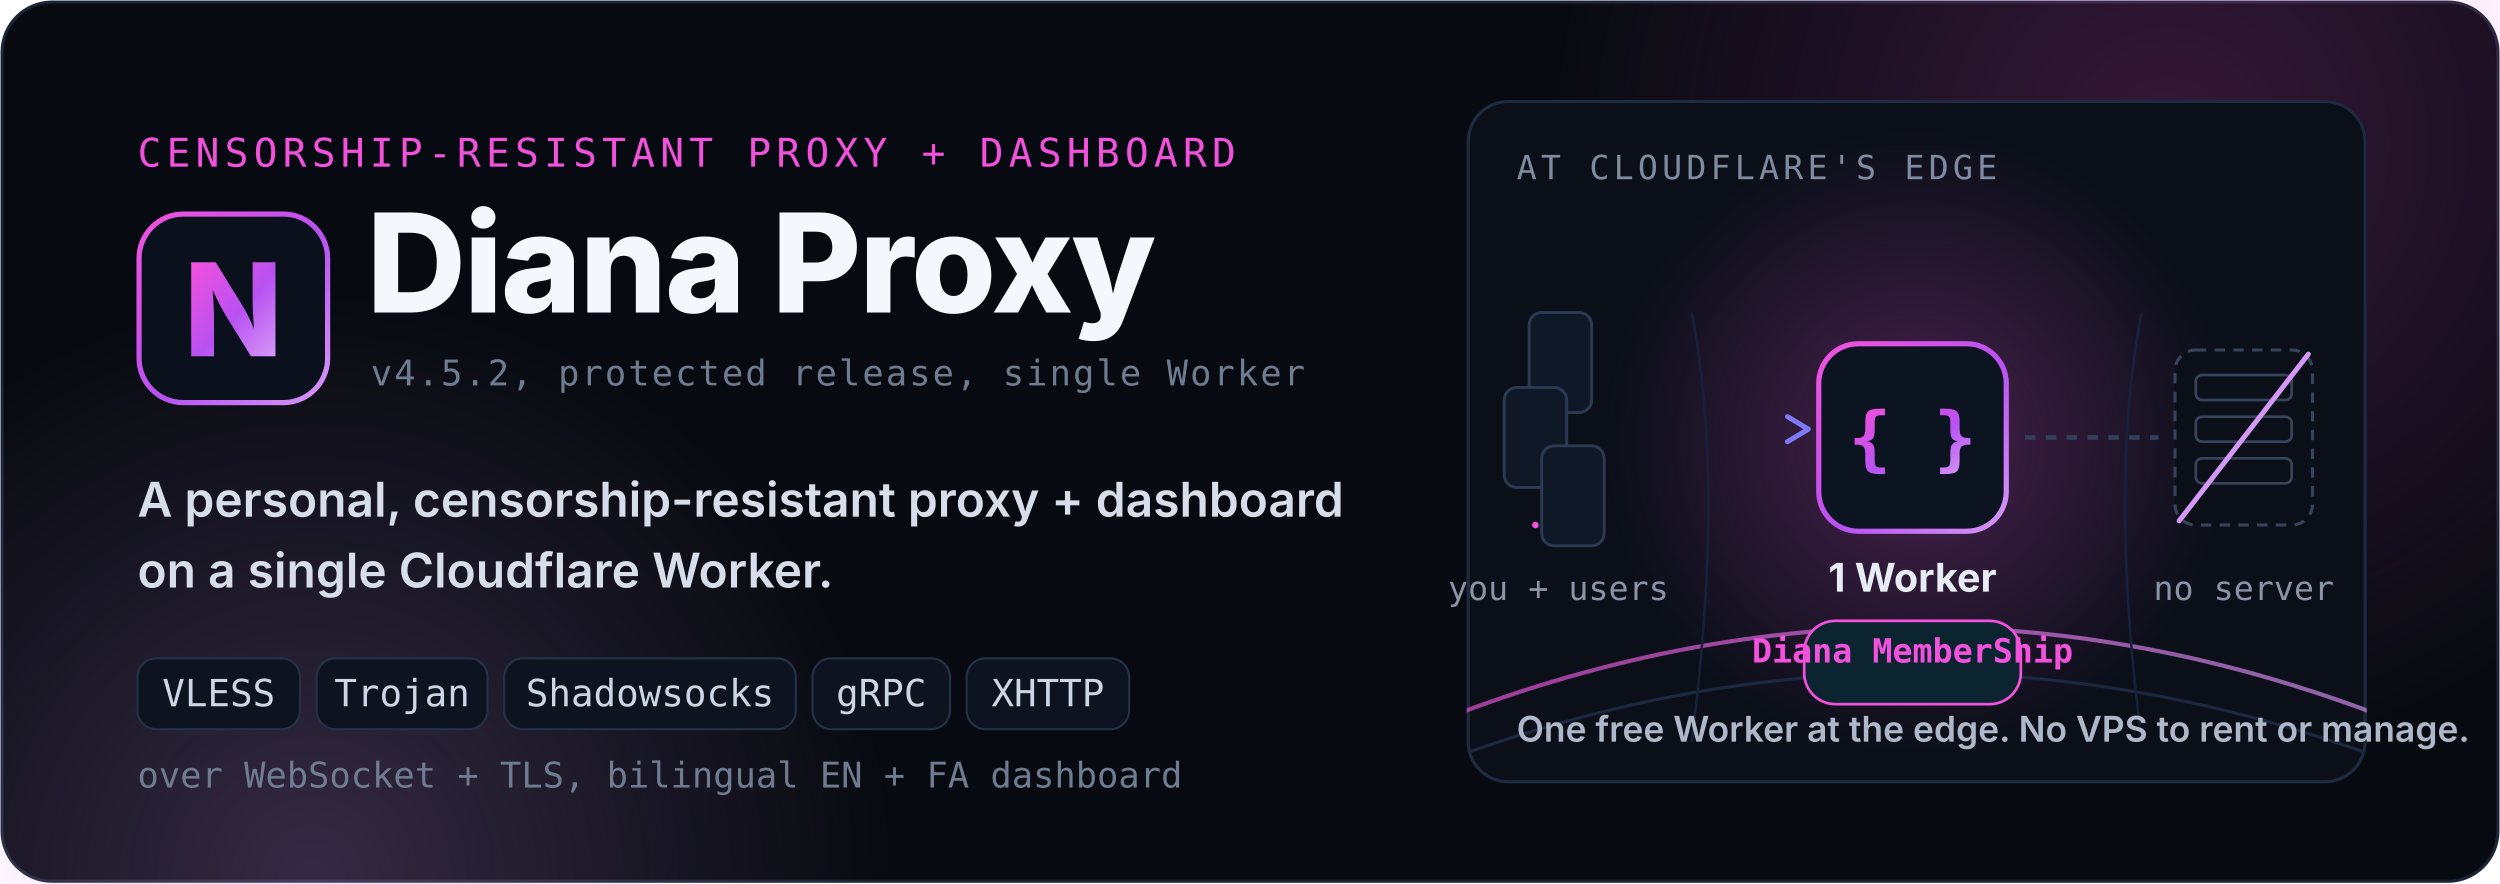
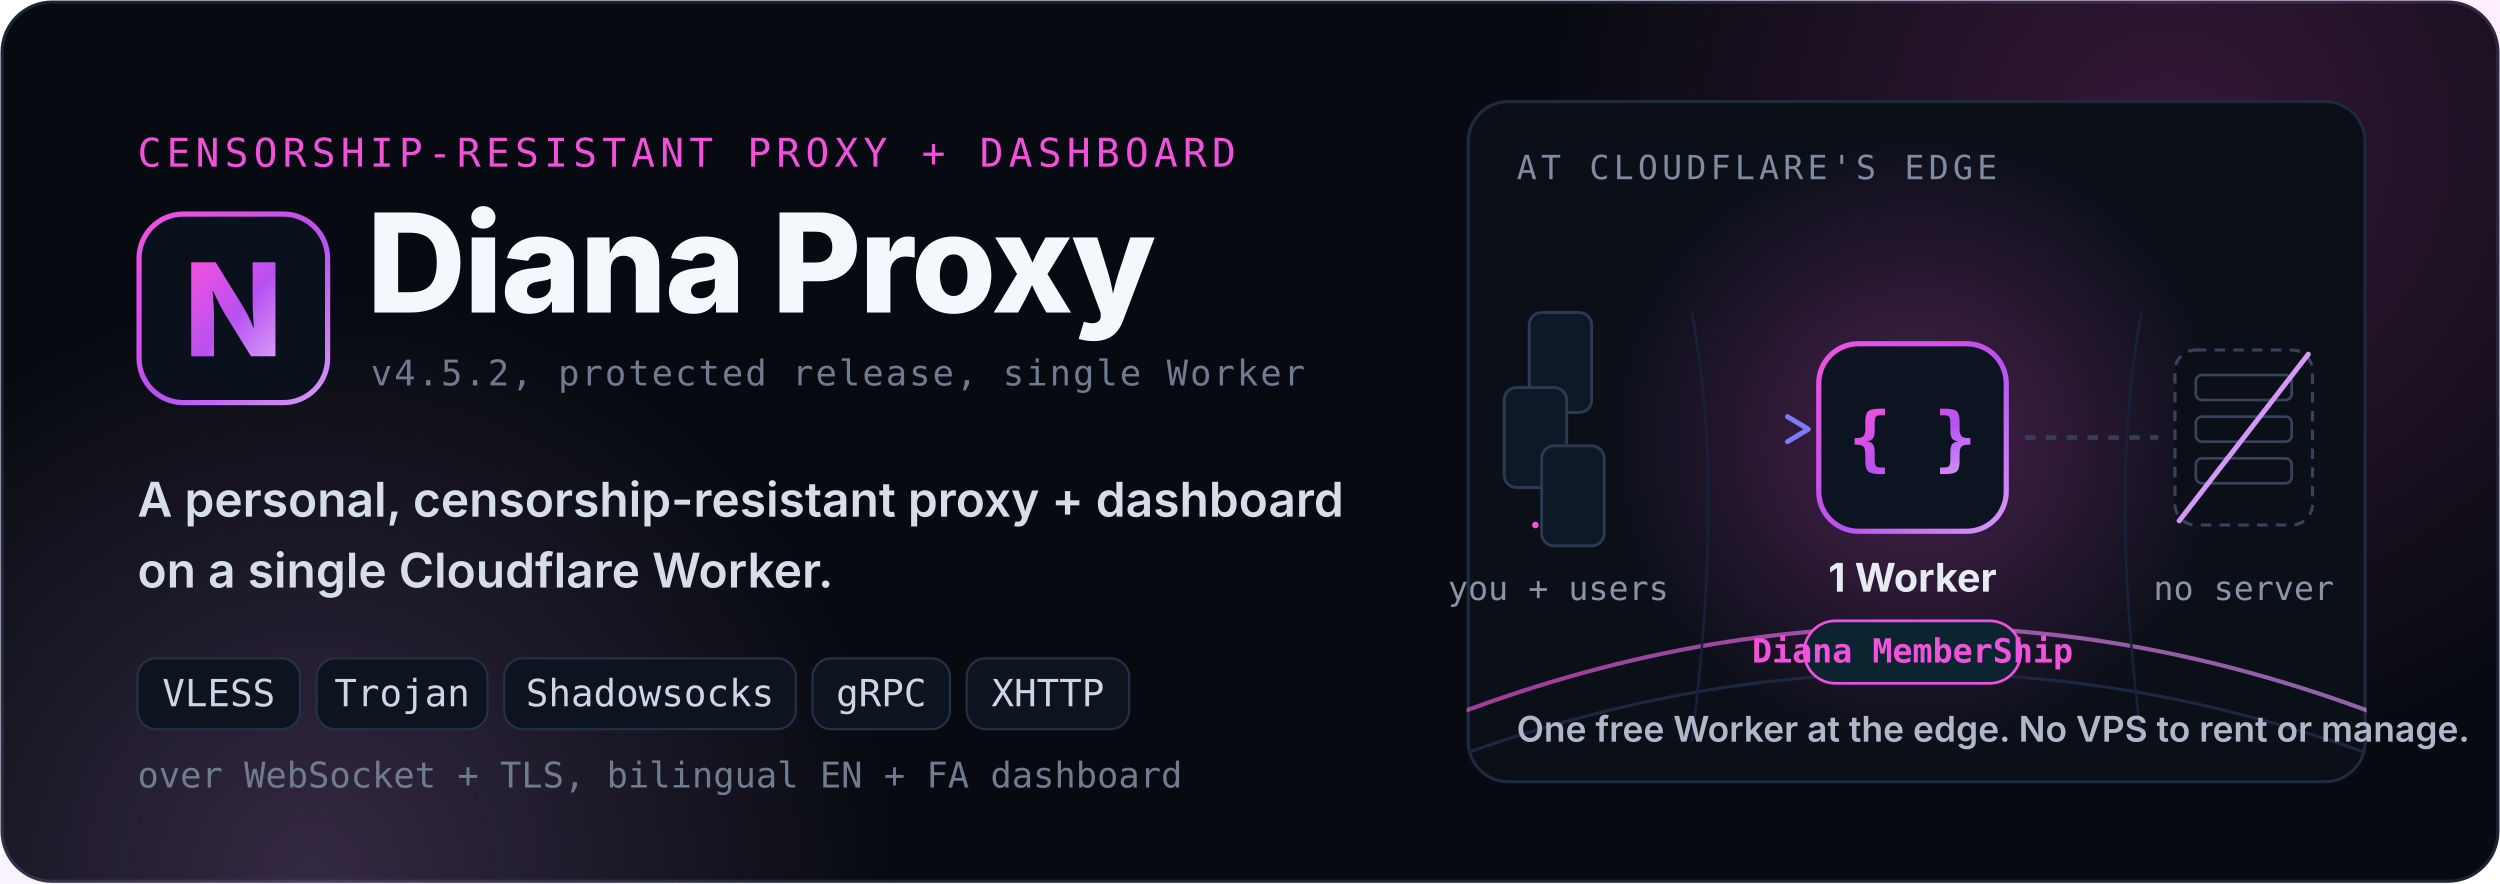
<svg xmlns="http://www.w3.org/2000/svg" width="1200" height="424" viewBox="0 0 1200 424" role="img" aria-labelledby="heroTitle heroDesc">
  <defs>
    <linearGradient id="DianaGrad" x1="0" y1="0" x2="1" y2="1">
      <stop offset="0" stop-color="#f251dc" />
      <stop offset="0.55" stop-color="#b851f2" />
      <stop offset="1" stop-color="#d598f7" />
    </linearGradient>
    <linearGradient id="DianaGradH" x1="0" y1="0" x2="1" y2="0">
      <stop offset="0" stop-color="#f251dc" />
      <stop offset="1" stop-color="#d598f7" />
    </linearGradient>
    <radialGradient id="glowTR" cx="0.5" cy="0.5" r="0.5">
      <stop offset="0" stop-color="#f251dc" stop-opacity="0.20" />
      <stop offset="1" stop-color="#f251dc" stop-opacity="0" />
    </radialGradient>
    <radialGradient id="glowV" cx="0.5" cy="0.5" r="0.5">
      <stop offset="0" stop-color="#d598f7" stop-opacity="0.22" />
      <stop offset="1" stop-color="#d598f7" stop-opacity="0" />
    </radialGradient>
    <radialGradient id="nodeGlow" cx="0.5" cy="0.5" r="0.5">
      <stop offset="0" stop-color="#f251dc" stop-opacity="0.55" />
      <stop offset="1" stop-color="#f251dc" stop-opacity="0" />
    </radialGradient>
    <clipPath id="boardClip">
      <rect x="704" y="48" width="432" height="328" rx="20" />
    </clipPath>
  </defs>
  <rect x="1" y="1" width="1198" height="422" rx="24" fill="#070a10" />
  <rect x="1" y="1" width="1198" height="422" rx="24" fill="none" stroke="#1b2434" stroke-width="1.5" />
  <circle cx="1040" cy="70" r="300" fill="url(#glowTR)" />
  <circle cx="150" cy="420" r="280" fill="url(#glowV)" />
  <g>
    <text x="66" y="80" font-family="ui-monospace,SFMono-Regular,Menlo,monospace" font-size="19" letter-spacing="2.5" fill="#f251dc">CENSORSHIP-RESISTANT PROXY + DASHBOARD</text>
    <rect x="66" y="102" width="92" height="92" rx="22" fill="#0b111c" />
    <rect x="66.75" y="102.75" width="90.5" height="90.5" rx="21.25" fill="none" stroke="url(#DianaGrad)" stroke-width="2.5" />
    <text x="112" y="171" text-anchor="middle" font-family="-apple-system,BlinkMacSystemFont,Segoe UI,sans-serif" font-size="62" font-weight="800" fill="url(#DianaGrad)">N</text>
    <text x="176" y="150" font-family="-apple-system,BlinkMacSystemFont,Segoe UI,sans-serif" font-size="66" font-weight="800" fill="#f4f7fb" letter-spacing="-1">Diana Proxy</text>
    <text x="178" y="185" font-family="ui-monospace,SFMono-Regular,Menlo,monospace" font-size="17" letter-spacing="1" fill="#6f7c90">v4.5.2, protected release, single Worker</text>
    <text x="66" y="248" font-family="-apple-system,BlinkMacSystemFont,Segoe UI,sans-serif" font-size="23" font-weight="600" fill="#d7deea">A personal, censorship-resistant proxy + dashboard</text>
    <text x="66" y="282" font-family="-apple-system,BlinkMacSystemFont,Segoe UI,sans-serif" font-size="23" font-weight="600" fill="#d7deea">on a single Cloudflare Worker.</text>
    <g font-family="ui-monospace,SFMono-Regular,Menlo,monospace" font-size="18">
      <g>
        <rect x="66" y="316" width="78" height="34" rx="9" fill="#0d1420" stroke="#243247" stroke-width="1" />
        <text x="105" y="339" text-anchor="middle" fill="#cdd6e4">VLESS</text>
      </g>
      <g>
        <rect x="152" y="316" width="82" height="34" rx="9" fill="#0d1420" stroke="#243247" stroke-width="1" />
        <text x="193" y="339" text-anchor="middle" fill="#cdd6e4">Trojan</text>
      </g>
      <g>
        <rect x="242" y="316" width="140" height="34" rx="9" fill="#0d1420" stroke="#243247" stroke-width="1" />
        <text x="312" y="339" text-anchor="middle" fill="#cdd6e4">Shadowsocks</text>
      </g>
      <g>
        <rect x="390" y="316" width="66" height="34" rx="9" fill="#0d1420" stroke="#243247" stroke-width="1" />
        <text x="423" y="339" text-anchor="middle" fill="#cdd6e4">gRPC</text>
      </g>
      <g>
        <rect x="464" y="316" width="78" height="34" rx="9" fill="#0d1420" stroke="#243247" stroke-width="1" />
        <text x="503" y="339" text-anchor="middle" fill="#cdd6e4">XHTTP</text>
      </g>
    </g>
    <text x="66" y="378" font-family="ui-monospace,SFMono-Regular,Menlo,monospace" font-size="17" fill="#6f7c90">over WebSocket + TLS, bilingual EN + FA dashboard</text>
  </g>
  <g>
    <rect x="704" y="48" width="432" height="328" rx="20" fill="#0a0f18" />
    <rect x="704.75" y="48.75" width="430.5" height="326.5" rx="19.25" fill="none" stroke="#1e2a3d" stroke-width="1.5" />
    <g clip-path="url(#boardClip)">
      <circle cx="920" cy="212" r="150" fill="url(#nodeGlow)" opacity="0.5" />
      <path d="M676 352 Q920 250 1164 352" fill="none" stroke="url(#DianaGradH)" stroke-width="2" opacity="0.65" />
      <path d="M676 372 Q920 274 1164 372" fill="none" stroke="#1c2740" stroke-width="1.5" />
      <path d="M812 356 Q828 232 812 150" fill="none" stroke="#17223a" stroke-width="1.2" />
      <path d="M1028 356 Q1012 232 1028 150" fill="none" stroke="#17223a" stroke-width="1.2" />
    </g>
    <text x="728" y="86" font-family="ui-monospace,SFMono-Regular,Menlo,monospace" font-size="16" letter-spacing="2" fill="#7f8ba0">AT CLOUDFLARE'S EDGE</text>
    <g>
      <rect x="734" y="150" width="30" height="48" rx="6" fill="#0f1826" stroke="#2b3a52" stroke-width="1.4" />
      <rect x="722" y="186" width="30" height="48" rx="6" fill="#0f1826" stroke="#2b3a52" stroke-width="1.4" />
      <rect x="740" y="214" width="30" height="48" rx="6" fill="#0f1826" stroke="#2b3a52" stroke-width="1.4" />
      <circle cx="737" cy="252" r="1.6" fill="#f251dc" />
      <text x="748" y="288" text-anchor="middle" font-family="ui-monospace,SFMono-Regular,Menlo,monospace" font-size="16" fill="#8a94a6">you + users</text>
    </g>
    <path d="M776 206 H864" fill="none" stroke="url(#DianaGradH)" stroke-width="2.4" />
    <path d="M858 200 l10 6 l-10 6" fill="none" stroke="#7c7bf5" stroke-width="2.4" stroke-linecap="round" stroke-linejoin="round" />
    <rect x="872" y="164" width="92" height="92" rx="20" fill="#0c1422" />
    <rect x="873" y="165" width="90" height="90" rx="19" fill="none" stroke="url(#DianaGrad)" stroke-width="2.5" />
    <text x="918" y="222" text-anchor="middle" font-family="ui-monospace,SFMono-Regular,Menlo,monospace" font-size="34" font-weight="700" fill="url(#DianaGrad)">{ }</text>
    <text x="918" y="284" text-anchor="middle" font-family="-apple-system,BlinkMacSystemFont,Segoe UI,sans-serif" font-size="19" font-weight="700" fill="#e7ecf4">1 Worker</text>
    <g>
-       <rect x="866" y="298" width="104" height="40" rx="15" fill="#0c2330" stroke="#f251dc" stroke-width="1.3" />
+       <rect x="866" y="298" width="104" height="30" rx="15" fill="#0c2330" stroke="#f251dc" stroke-width="1.3" />
      <text x="918" y="318" text-anchor="middle" font-family="ui-monospace,SFMono-Regular,Menlo,monospace" font-size="16" font-weight="700" fill="#f251dc">Diana MemberShip</text>
    </g>
    <path d="M972 210 H1036" fill="none" stroke="#33405a" stroke-width="2.2" stroke-dasharray="5 5" />
    <g>
      <rect x="1044" y="168" width="66" height="84" rx="10" fill="#0b1018" stroke="#37435a" stroke-width="1.5" stroke-dasharray="5 4" />
      <rect x="1054" y="180" width="46" height="12" rx="3" fill="none" stroke="#37435a" stroke-width="1.3" />
      <rect x="1054" y="200" width="46" height="12" rx="3" fill="none" stroke="#37435a" stroke-width="1.3" />
      <rect x="1054" y="220" width="46" height="12" rx="3" fill="none" stroke="#37435a" stroke-width="1.3" />
      <path d="M1046 250 L1108 170" stroke="#d598f7" stroke-width="2.4" stroke-linecap="round" />
      <text x="1077" y="288" text-anchor="middle" font-family="ui-monospace,SFMono-Regular,Menlo,monospace" font-size="16" fill="#8a94a6">no server</text>
    </g>
    <text x="728" y="356" font-family="-apple-system,BlinkMacSystemFont,Segoe UI,sans-serif" font-size="17" font-weight="600" fill="#aeb8c8">One free Worker at the edge. No VPS to rent or manage.</text>
  </g>
</svg>
